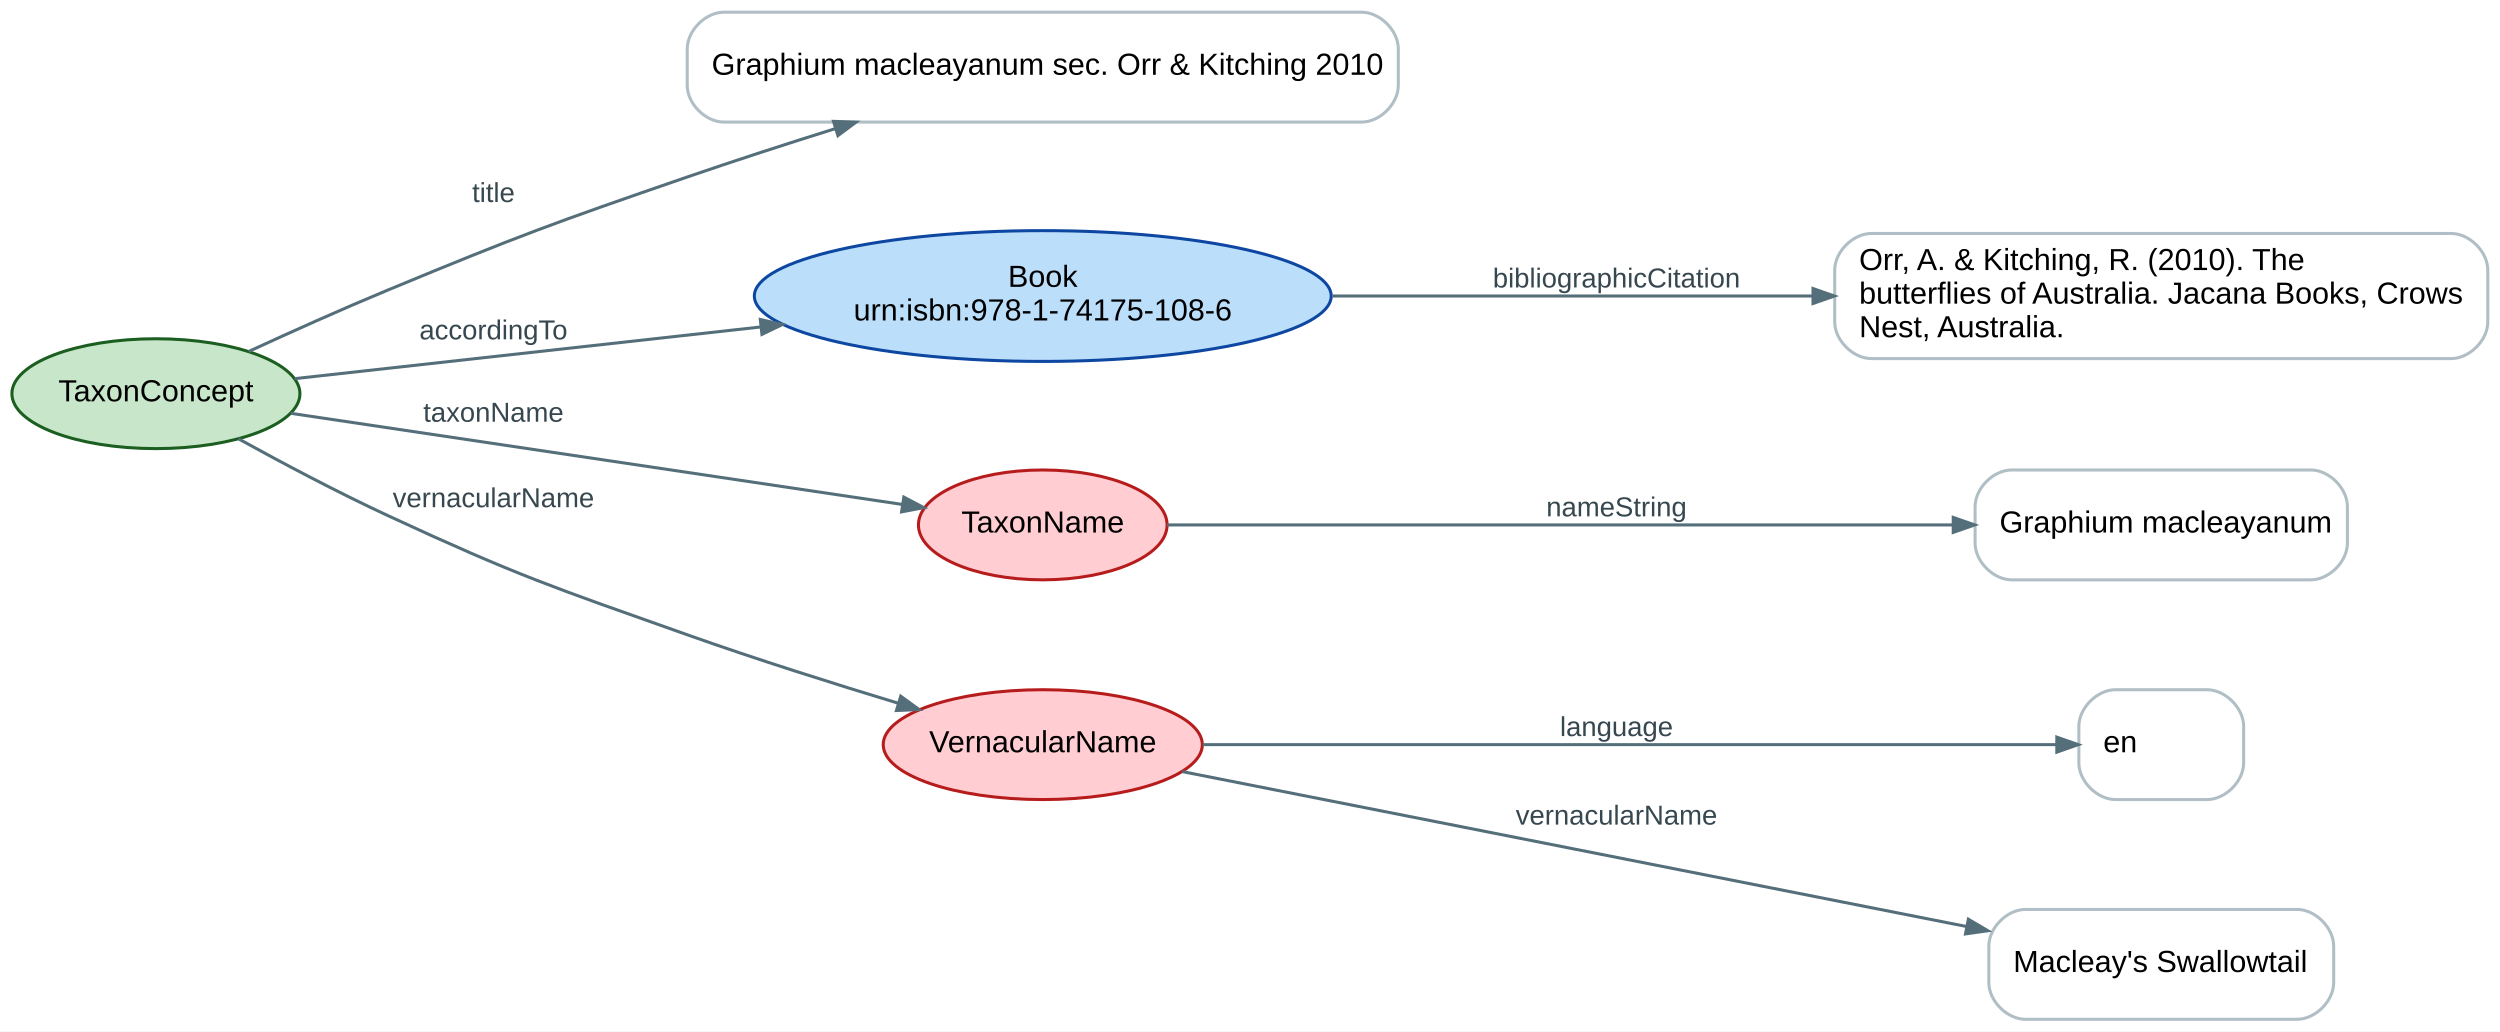
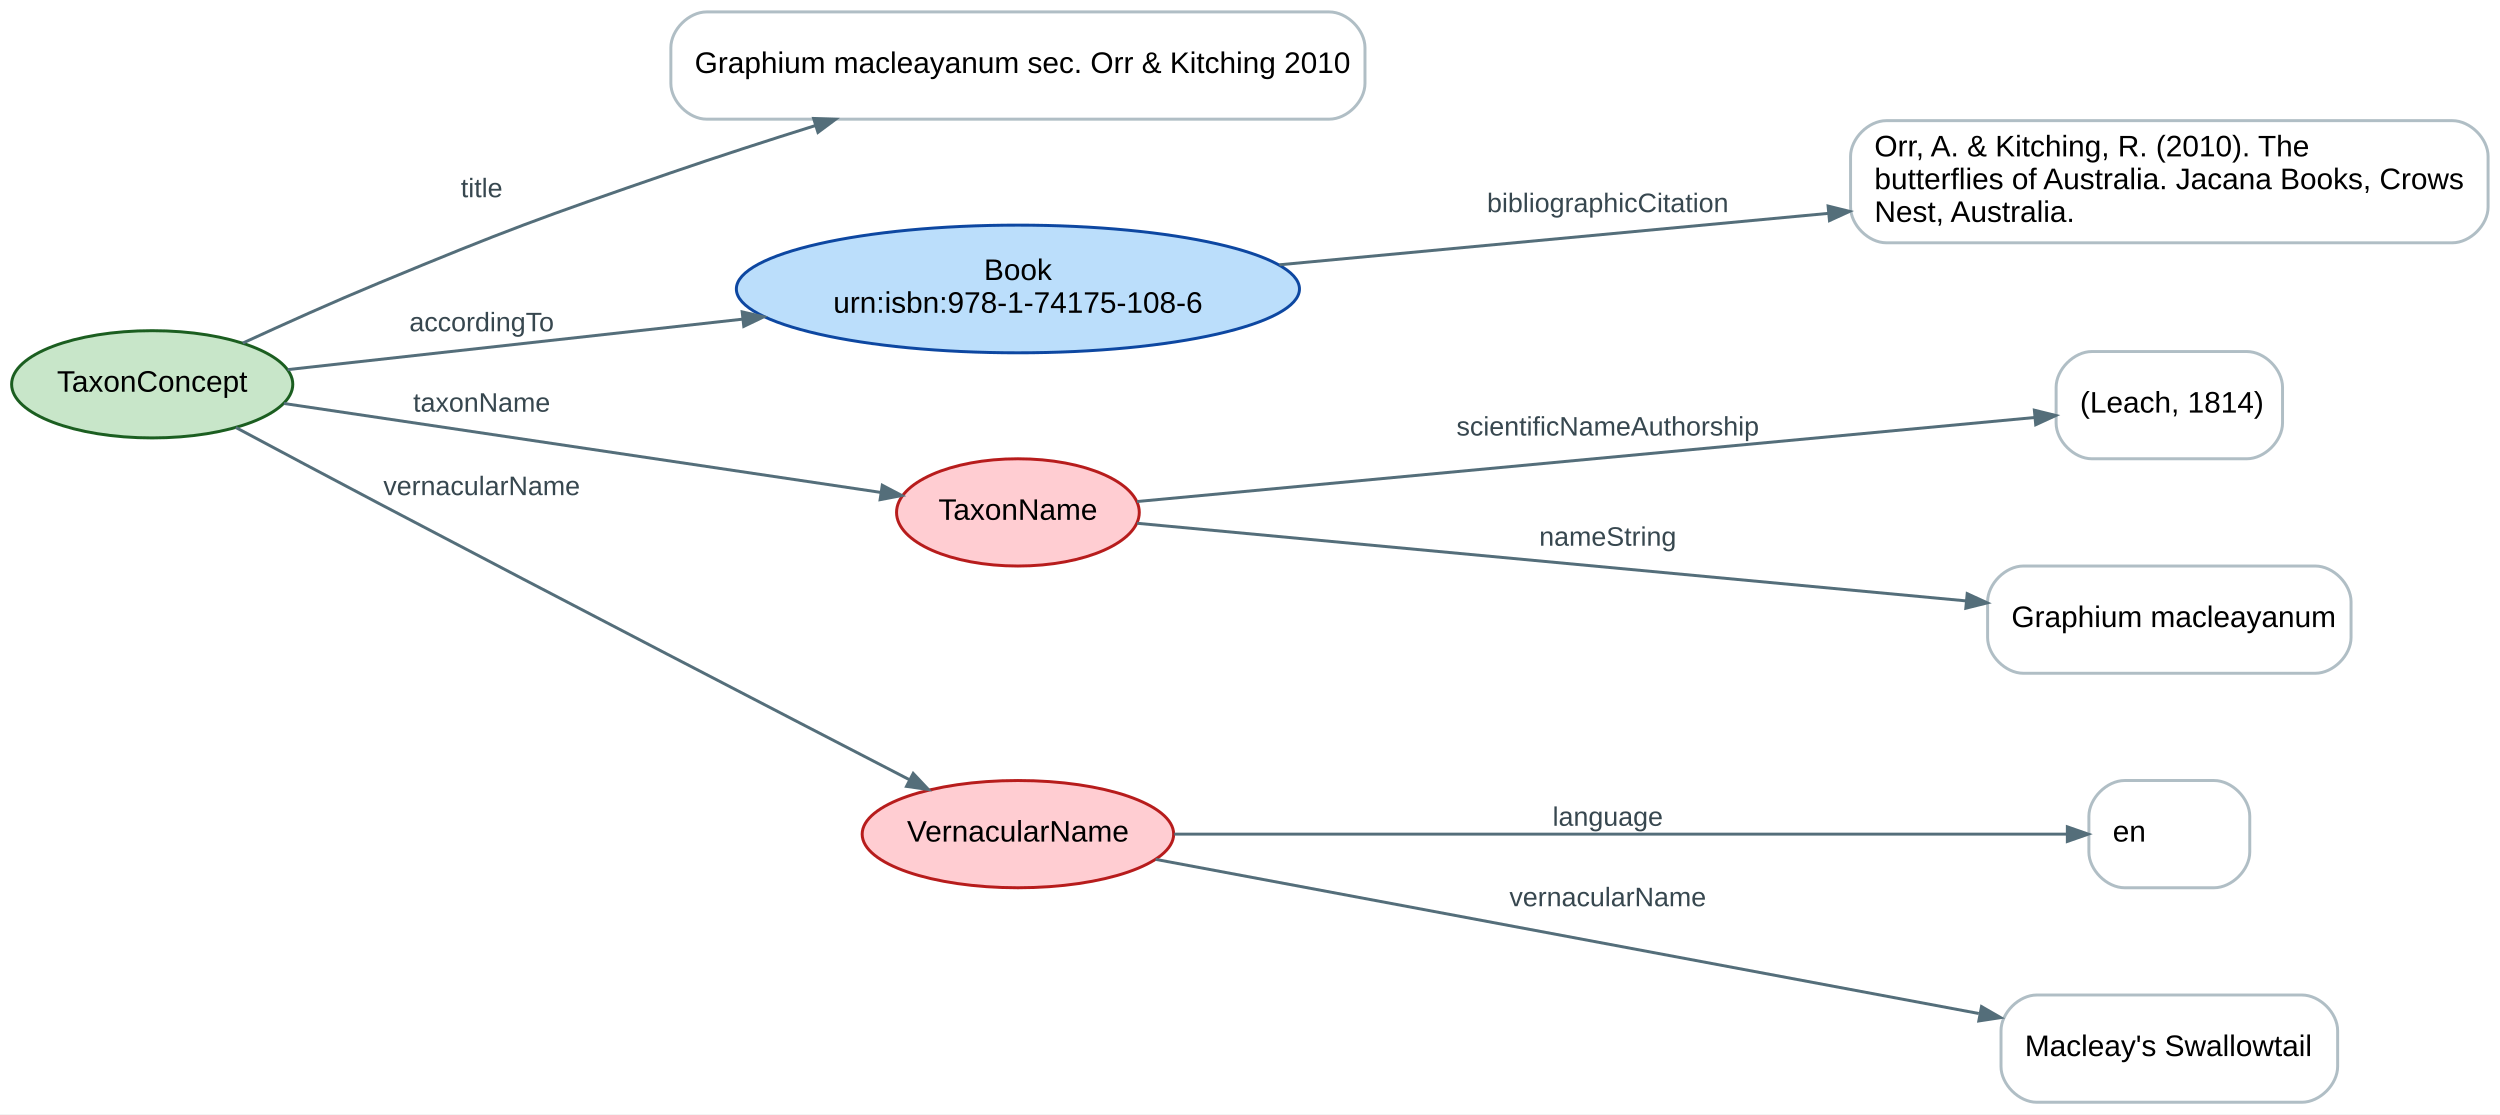
- <svg xmlns="http://www.w3.org/2000/svg" width="100%" height="100%" viewBox="0.00 0.00 819.19 338.00">
-   <g id="graph0" class="graph" transform="scale(1 1) rotate(0) translate(4 334)">
-     <polygon fill="white" stroke="transparent" points="-4,4 -4,-334 815.19,-334 815.19,4 -4,4" />
+ <svg xmlns="http://www.w3.org/2000/svg" width="100%" height="100%" viewBox="0.00 0.00 839.19 374.00">
+   <g id="graph0" class="graph" transform="scale(1 1) rotate(0) translate(4 370)">
+     <polygon fill="white" stroke="transparent" points="-4,4 -4,-370 835.19,-370 835.19,4 -4,4" />
    <g id="node1" class="node">
-       <ellipse fill="#c8e6c9" stroke="#1b5e20" cx="47.09" cy="-205" rx="47.19" ry="18" />
-       <text text-anchor="middle" x="47.09" y="-202.5" font-family="Arial,Helvetica" font-size="10.00">TaxonConcept</text>
+       <ellipse fill="#c8e6c9" stroke="#1b5e20" cx="47.09" cy="-241" rx="47.19" ry="18" />
+       <text text-anchor="middle" x="47.09" y="-238.5" font-family="Arial,Helvetica" font-size="10.00">TaxonConcept</text>
    </g>
    <g id="node2" class="node">
-       <path fill="#ffffff" stroke="#b0bec5" d="M442.19,-330C442.19,-330 233.19,-330 233.19,-330 227.19,-330 221.19,-324 221.19,-318 221.19,-318 221.19,-306 221.19,-306 221.19,-300 227.19,-294 233.19,-294 233.19,-294 442.19,-294 442.19,-294 448.19,-294 454.19,-300 454.19,-306 454.19,-306 454.19,-318 454.19,-318 454.19,-324 448.19,-330 442.19,-330" />
-       <text text-anchor="start" x="229.19" y="-309.5" font-family="Arial,Helvetica" font-size="10.00">Graphium macleayanum sec. Orr &amp; Kitching 2010</text>
+       <path fill="#ffffff" stroke="#b0bec5" d="M442.19,-366C442.19,-366 233.19,-366 233.19,-366 227.19,-366 221.19,-360 221.19,-354 221.19,-354 221.19,-342 221.19,-342 221.19,-336 227.19,-330 233.19,-330 233.19,-330 442.19,-330 442.19,-330 448.19,-330 454.19,-336 454.19,-342 454.19,-342 454.19,-354 454.19,-354 454.19,-360 448.19,-366 442.19,-366" />
+       <text text-anchor="start" x="229.19" y="-345.5" font-family="Arial,Helvetica" font-size="10.00">Graphium macleayanum sec. Orr &amp; Kitching 2010</text>
    </g>
    <g id="edge1" class="edge">
-       <path fill="none" stroke="#546e7a" d="M77.5,-218.84C91.29,-225.19 107.98,-232.7 123.19,-239 166.19,-256.83 177.17,-260.84 221.19,-276 236.83,-281.38 253.77,-286.86 269.74,-291.87" />
-       <polygon fill="#546e7a" stroke="#546e7a" points="269.11,-294.24 276.52,-293.98 270.57,-289.56 269.11,-294.24" />
-       <text text-anchor="middle" x="157.69" y="-267.8" font-family="Arial,Helvetica" font-size="9.00" fill="#37474f">title</text>
+       <path fill="none" stroke="#546e7a" d="M77.5,-254.84C91.29,-261.19 107.98,-268.7 123.19,-275 166.19,-292.83 177.17,-296.84 221.19,-312 236.83,-317.38 253.77,-322.86 269.74,-327.87" />
+       <polygon fill="#546e7a" stroke="#546e7a" points="269.11,-330.24 276.52,-329.98 270.57,-325.56 269.11,-330.24" />
+       <text text-anchor="middle" x="157.69" y="-303.8" font-family="Arial,Helvetica" font-size="9.00" fill="#37474f">title</text>
    </g>
    <g id="node3" class="node">
-       <ellipse fill="#bbdefb" stroke="#0d47a1" cx="337.69" cy="-237" rx="94.51" ry="21.43" />
-       <text text-anchor="middle" x="337.69" y="-240" font-family="Arial,Helvetica" font-size="10.00">Book</text>
-       <text text-anchor="middle" x="337.69" y="-229" font-family="Arial,Helvetica" font-size="10.00">urn:isbn:978-1-74175-108-6</text>
+       <ellipse fill="#bbdefb" stroke="#0d47a1" cx="337.69" cy="-273" rx="94.51" ry="21.43" />
+       <text text-anchor="middle" x="337.69" y="-276" font-family="Arial,Helvetica" font-size="10.00">Book</text>
+       <text text-anchor="middle" x="337.69" y="-265" font-family="Arial,Helvetica" font-size="10.00">urn:isbn:978-1-74175-108-6</text>
    </g>
    <g id="edge2" class="edge">
-       <path fill="none" stroke="#546e7a" d="M92.55,-209.93C133.1,-214.43 194.27,-221.21 245.24,-226.86" />
-       <polygon fill="#546e7a" stroke="#546e7a" points="245.13,-229.31 252.36,-227.65 245.67,-224.44 245.13,-229.31" />
-       <text text-anchor="middle" x="157.69" y="-222.8" font-family="Arial,Helvetica" font-size="9.00" fill="#37474f">accordingTo</text>
+       <path fill="none" stroke="#546e7a" d="M92.55,-245.93C133.1,-250.43 194.27,-257.21 245.24,-262.86" />
+       <polygon fill="#546e7a" stroke="#546e7a" points="245.13,-265.31 252.36,-263.65 245.67,-260.44 245.13,-265.31" />
+       <text text-anchor="middle" x="157.69" y="-258.8" font-family="Arial,Helvetica" font-size="9.00" fill="#37474f">accordingTo</text>
    </g>
    <g id="node4" class="node">
-       <ellipse fill="#ffcdd2" stroke="#b71c1c" cx="337.69" cy="-162" rx="40.74" ry="18" />
-       <text text-anchor="middle" x="337.69" y="-159.5" font-family="Arial,Helvetica" font-size="10.00">TaxonName</text>
+       <ellipse fill="#ffcdd2" stroke="#b71c1c" cx="337.69" cy="-198" rx="40.74" ry="18" />
+       <text text-anchor="middle" x="337.69" y="-195.5" font-family="Arial,Helvetica" font-size="10.00">TaxonName</text>
    </g>
    <g id="edge3" class="edge">
-       <path fill="none" stroke="#546e7a" d="M91.3,-198.56C145.17,-190.54 236.83,-176.88 291.57,-168.72" />
-       <polygon fill="#546e7a" stroke="#546e7a" points="292.16,-171.11 298.72,-167.66 291.43,-166.27 292.16,-171.11" />
-       <text text-anchor="middle" x="157.69" y="-195.8" font-family="Arial,Helvetica" font-size="9.00" fill="#37474f">taxonName</text>
+       <path fill="none" stroke="#546e7a" d="M91.3,-234.56C145.17,-226.54 236.83,-212.88 291.57,-204.72" />
+       <polygon fill="#546e7a" stroke="#546e7a" points="292.16,-207.11 298.72,-203.66 291.43,-202.27 292.16,-207.11" />
+       <text text-anchor="middle" x="157.69" y="-231.8" font-family="Arial,Helvetica" font-size="9.00" fill="#37474f">taxonName</text>
    </g>
    <g id="node5" class="node">
      <ellipse fill="#ffcdd2" stroke="#b71c1c" cx="337.69" cy="-90" rx="52.28" ry="18" />
      <text text-anchor="middle" x="337.69" y="-87.5" font-family="Arial,Helvetica" font-size="10.00">VernacularName</text>
    </g>
    <g id="edge4" class="edge">
-       <path fill="none" stroke="#546e7a" d="M74.14,-190.21C88.43,-182.33 106.57,-172.7 123.19,-165 165.72,-145.28 177,-141.65 221.19,-126 243.78,-117.99 269.19,-109.97 290.41,-103.54" />
-       <polygon fill="#546e7a" stroke="#546e7a" points="291.15,-105.87 297.15,-101.51 289.74,-101.18 291.15,-105.87" />
-       <text text-anchor="middle" x="157.69" y="-167.8" font-family="Arial,Helvetica" font-size="9.00" fill="#37474f">vernacularName</text>
+       <path fill="none" stroke="#546e7a" d="M75.17,-226.49C89.44,-218.87 107.24,-209.39 123.19,-201 185.78,-168.06 258.96,-130.14 301.35,-108.23" />
+       <polygon fill="#546e7a" stroke="#546e7a" points="302.54,-110.38 307.63,-104.99 300.29,-106.03 302.54,-110.38" />
+       <text text-anchor="middle" x="157.69" y="-203.8" font-family="Arial,Helvetica" font-size="9.00" fill="#37474f">vernacularName</text>
+     </g>
+     <g id="node10" class="node">
+       <path fill="#ffffff" stroke="#b0bec5" d="M819.19,-329.5C819.19,-329.5 629.19,-329.5 629.19,-329.5 623.19,-329.5 617.19,-323.5 617.19,-317.5 617.19,-317.5 617.19,-300.5 617.19,-300.5 617.19,-294.5 623.19,-288.5 629.19,-288.5 629.19,-288.5 819.19,-288.5 819.19,-288.5 825.19,-288.5 831.19,-294.5 831.19,-300.5 831.19,-300.5 831.19,-317.5 831.19,-317.5 831.19,-323.5 825.19,-329.5 819.19,-329.5" />
+       <text text-anchor="start" x="625.19" y="-317.5" font-family="Arial,Helvetica" font-size="10.00">Orr, A. &amp; Kitching, R. (2010). The</text>
+       <text text-anchor="start" x="625.19" y="-306.5" font-family="Arial,Helvetica" font-size="10.00">butterflies of Australia. Jacana Books, Crows</text>
+       <text text-anchor="start" x="625.19" y="-295.5" font-family="Arial,Helvetica" font-size="10.00">Nest, Australia.</text>
+     </g>
+     <g id="edge9" class="edge">
+       <path fill="none" stroke="#546e7a" d="M425.45,-281.12C479.94,-286.23 550.8,-292.86 609.72,-298.38" />
+       <polygon fill="#546e7a" stroke="#546e7a" points="609.65,-300.83 616.85,-299.04 610.11,-295.95 609.65,-300.83" />
+       <text text-anchor="middle" x="535.69" y="-298.8" font-family="Arial,Helvetica" font-size="9.00" fill="#37474f">bibliographicCitation</text>
+     </g>
+     <g id="node6" class="node">
+       <path fill="#ffffff" stroke="#b0bec5" d="M750.19,-252C750.19,-252 698.19,-252 698.19,-252 692.19,-252 686.19,-246 686.19,-240 686.19,-240 686.19,-228 686.19,-228 686.19,-222 692.19,-216 698.19,-216 698.19,-216 750.19,-216 750.19,-216 756.19,-216 762.19,-222 762.19,-228 762.19,-228 762.19,-240 762.19,-240 762.19,-246 756.19,-252 750.19,-252" />
+       <text text-anchor="start" x="694.19" y="-231.5" font-family="Arial,Helvetica" font-size="10.00">(Leach, 1814)</text>
+     </g>
+     <g id="edge5" class="edge">
+       <path fill="none" stroke="#546e7a" d="M377.67,-201.65C449.71,-208.39 603.23,-222.77 679,-229.86" />
+       <polygon fill="#546e7a" stroke="#546e7a" points="678.89,-232.31 686.08,-230.53 679.34,-227.43 678.89,-232.31" />
+       <text text-anchor="middle" x="535.69" y="-223.8" font-family="Arial,Helvetica" font-size="9.00" fill="#37474f">scientificNameAuthorship</text>
+     </g>
+     <g id="node7" class="node">
+       <path fill="#ffffff" stroke="#b0bec5" d="M773.19,-180C773.19,-180 675.19,-180 675.19,-180 669.19,-180 663.19,-174 663.19,-168 663.19,-168 663.19,-156 663.19,-156 663.19,-150 669.19,-144 675.19,-144 675.19,-144 773.19,-144 773.19,-144 779.19,-144 785.19,-150 785.19,-156 785.19,-156 785.19,-168 785.19,-168 785.19,-174 779.19,-180 773.19,-180" />
+       <text text-anchor="start" x="671.19" y="-159.5" font-family="Arial,Helvetica" font-size="10.00">Graphium macleayanum</text>
+     </g>
+     <g id="edge6" class="edge">
+       <path fill="none" stroke="#546e7a" d="M377.67,-194.35C443,-188.23 575.33,-175.84 655.92,-168.3" />
+       <polygon fill="#546e7a" stroke="#546e7a" points="656.34,-170.72 663.08,-167.63 655.88,-165.84 656.34,-170.72" />
+       <text text-anchor="middle" x="535.69" y="-186.8" font-family="Arial,Helvetica" font-size="9.00" fill="#37474f">nameString</text>
+     </g>
+     <g id="node8" class="node">
+       <path fill="#ffffff" stroke="#b0bec5" d="M739.19,-108C739.19,-108 709.19,-108 709.19,-108 703.19,-108 697.19,-102 697.19,-96 697.19,-96 697.19,-84 697.19,-84 697.19,-78 703.19,-72 709.19,-72 709.19,-72 739.19,-72 739.19,-72 745.19,-72 751.19,-78 751.19,-84 751.19,-84 751.19,-96 751.19,-96 751.19,-102 745.19,-108 739.19,-108" />
+       <text text-anchor="start" x="705.19" y="-87.5" font-family="Arial,Helvetica" font-size="10.00">en</text>
+     </g>
+     <g id="edge7" class="edge">
+       <path fill="none" stroke="#546e7a" d="M390.14,-90C470.14,-90 622.14,-90 689.55,-90" />
+       <polygon fill="#546e7a" stroke="#546e7a" points="689.96,-92.45 696.96,-90 689.96,-87.55 689.96,-92.45" />
+       <text text-anchor="middle" x="535.69" y="-92.8" font-family="Arial,Helvetica" font-size="9.00" fill="#37474f">language</text>
    </g>
    <g id="node9" class="node">
-       <path fill="#ffffff" stroke="#b0bec5" d="M799.19,-257.5C799.19,-257.5 609.19,-257.5 609.19,-257.5 603.19,-257.5 597.19,-251.5 597.19,-245.5 597.19,-245.5 597.19,-228.5 597.19,-228.5 597.19,-222.5 603.19,-216.5 609.19,-216.5 609.19,-216.5 799.19,-216.5 799.19,-216.5 805.19,-216.5 811.19,-222.5 811.19,-228.5 811.19,-228.5 811.19,-245.5 811.19,-245.5 811.19,-251.5 805.19,-257.5 799.19,-257.5" />
-       <text text-anchor="start" x="605.19" y="-245.5" font-family="Arial,Helvetica" font-size="10.00">Orr, A. &amp; Kitching, R. (2010). The</text>
-       <text text-anchor="start" x="605.19" y="-234.5" font-family="Arial,Helvetica" font-size="10.00">butterflies of Australia. Jacana Books, Crows</text>
-       <text text-anchor="start" x="605.19" y="-223.5" font-family="Arial,Helvetica" font-size="10.00">Nest, Australia.</text>
+       <path fill="#ffffff" stroke="#b0bec5" d="M768.69,-36C768.69,-36 679.69,-36 679.69,-36 673.69,-36 667.69,-30 667.69,-24 667.69,-24 667.69,-12 667.69,-12 667.69,-6 673.69,0 679.69,0 679.69,0 768.69,0 768.69,0 774.69,0 780.69,-6 780.69,-12 780.69,-12 780.69,-24 780.69,-24 780.69,-30 774.69,-36 768.69,-36" />
+       <text text-anchor="start" x="675.69" y="-15.5" font-family="Arial,Helvetica" font-size="10.00">Macleay's Swallowtail</text>
    </g>
    <g id="edge8" class="edge">
-       <path fill="none" stroke="#546e7a" d="M432.55,-237C480.6,-237 539.46,-237 590.01,-237" />
-       <polygon fill="#546e7a" stroke="#546e7a" points="590.08,-239.45 597.08,-237 590.08,-234.55 590.08,-239.45" />
-       <text text-anchor="middle" x="525.69" y="-239.8" font-family="Arial,Helvetica" font-size="9.00" fill="#37474f">bibliographicCitation</text>
-     </g>
-     <g id="node6" class="node">
-       <path fill="#ffffff" stroke="#b0bec5" d="M753.19,-180C753.19,-180 655.19,-180 655.19,-180 649.19,-180 643.19,-174 643.19,-168 643.19,-168 643.19,-156 643.19,-156 643.19,-150 649.19,-144 655.19,-144 655.19,-144 753.19,-144 753.19,-144 759.19,-144 765.19,-150 765.19,-156 765.19,-156 765.19,-168 765.19,-168 765.19,-174 759.19,-180 753.19,-180" />
-       <text text-anchor="start" x="651.19" y="-159.5" font-family="Arial,Helvetica" font-size="10.00">Graphium macleayanum</text>
-     </g>
-     <g id="edge5" class="edge">
-       <path fill="none" stroke="#546e7a" d="M378.39,-162C440.23,-162 560.31,-162 635.86,-162" />
-       <polygon fill="#546e7a" stroke="#546e7a" points="636.03,-164.45 643.03,-162 636.03,-159.55 636.03,-164.45" />
-       <text text-anchor="middle" x="525.69" y="-164.8" font-family="Arial,Helvetica" font-size="9.00" fill="#37474f">nameString</text>
-     </g>
-     <g id="node7" class="node">
-       <path fill="#ffffff" stroke="#b0bec5" d="M719.19,-108C719.19,-108 689.19,-108 689.19,-108 683.19,-108 677.19,-102 677.19,-96 677.19,-96 677.19,-84 677.19,-84 677.19,-78 683.19,-72 689.19,-72 689.19,-72 719.19,-72 719.19,-72 725.19,-72 731.19,-78 731.19,-84 731.19,-84 731.19,-96 731.19,-96 731.19,-102 725.19,-108 719.19,-108" />
-       <text text-anchor="start" x="685.19" y="-87.5" font-family="Arial,Helvetica" font-size="10.00">en</text>
-     </g>
-     <g id="edge6" class="edge">
-       <path fill="none" stroke="#546e7a" d="M390.14,-90C466.1,-90 606.13,-90 669.94,-90" />
-       <polygon fill="#546e7a" stroke="#546e7a" points="669.97,-92.45 676.97,-90 669.97,-87.55 669.97,-92.45" />
-       <text text-anchor="middle" x="525.69" y="-92.8" font-family="Arial,Helvetica" font-size="9.00" fill="#37474f">language</text>
-     </g>
-     <g id="node8" class="node">
-       <path fill="#ffffff" stroke="#b0bec5" d="M748.69,-36C748.69,-36 659.69,-36 659.69,-36 653.69,-36 647.69,-30 647.69,-24 647.69,-24 647.69,-12 647.69,-12 647.69,-6 653.69,0 659.69,0 659.69,0 748.69,0 748.69,0 754.69,0 760.69,-6 760.69,-12 760.69,-12 760.69,-24 760.69,-24 760.69,-30 754.69,-36 748.69,-36" />
-       <text text-anchor="start" x="655.69" y="-15.5" font-family="Arial,Helvetica" font-size="10.00">Macleay's Swallowtail</text>
-     </g>
-     <g id="edge7" class="edge">
-       <path fill="none" stroke="#546e7a" d="M383.38,-81.17C447.84,-68.44 567.17,-44.87 640.44,-30.39" />
-       <polygon fill="#546e7a" stroke="#546e7a" points="640.99,-32.78 647.38,-29.02 640.04,-27.98 640.99,-32.78" />
-       <text text-anchor="middle" x="525.69" y="-63.8" font-family="Arial,Helvetica" font-size="9.00" fill="#37474f">vernacularName</text>
+       <path fill="none" stroke="#546e7a" d="M383.92,-81.53C452.39,-68.71 582.55,-44.34 660.23,-29.79" />
+       <polygon fill="#546e7a" stroke="#546e7a" points="661.15,-32.11 667.57,-28.41 660.24,-27.29 661.15,-32.11" />
+       <text text-anchor="middle" x="535.69" y="-65.8" font-family="Arial,Helvetica" font-size="9.00" fill="#37474f">vernacularName</text>
    </g>
  </g>
</svg>
